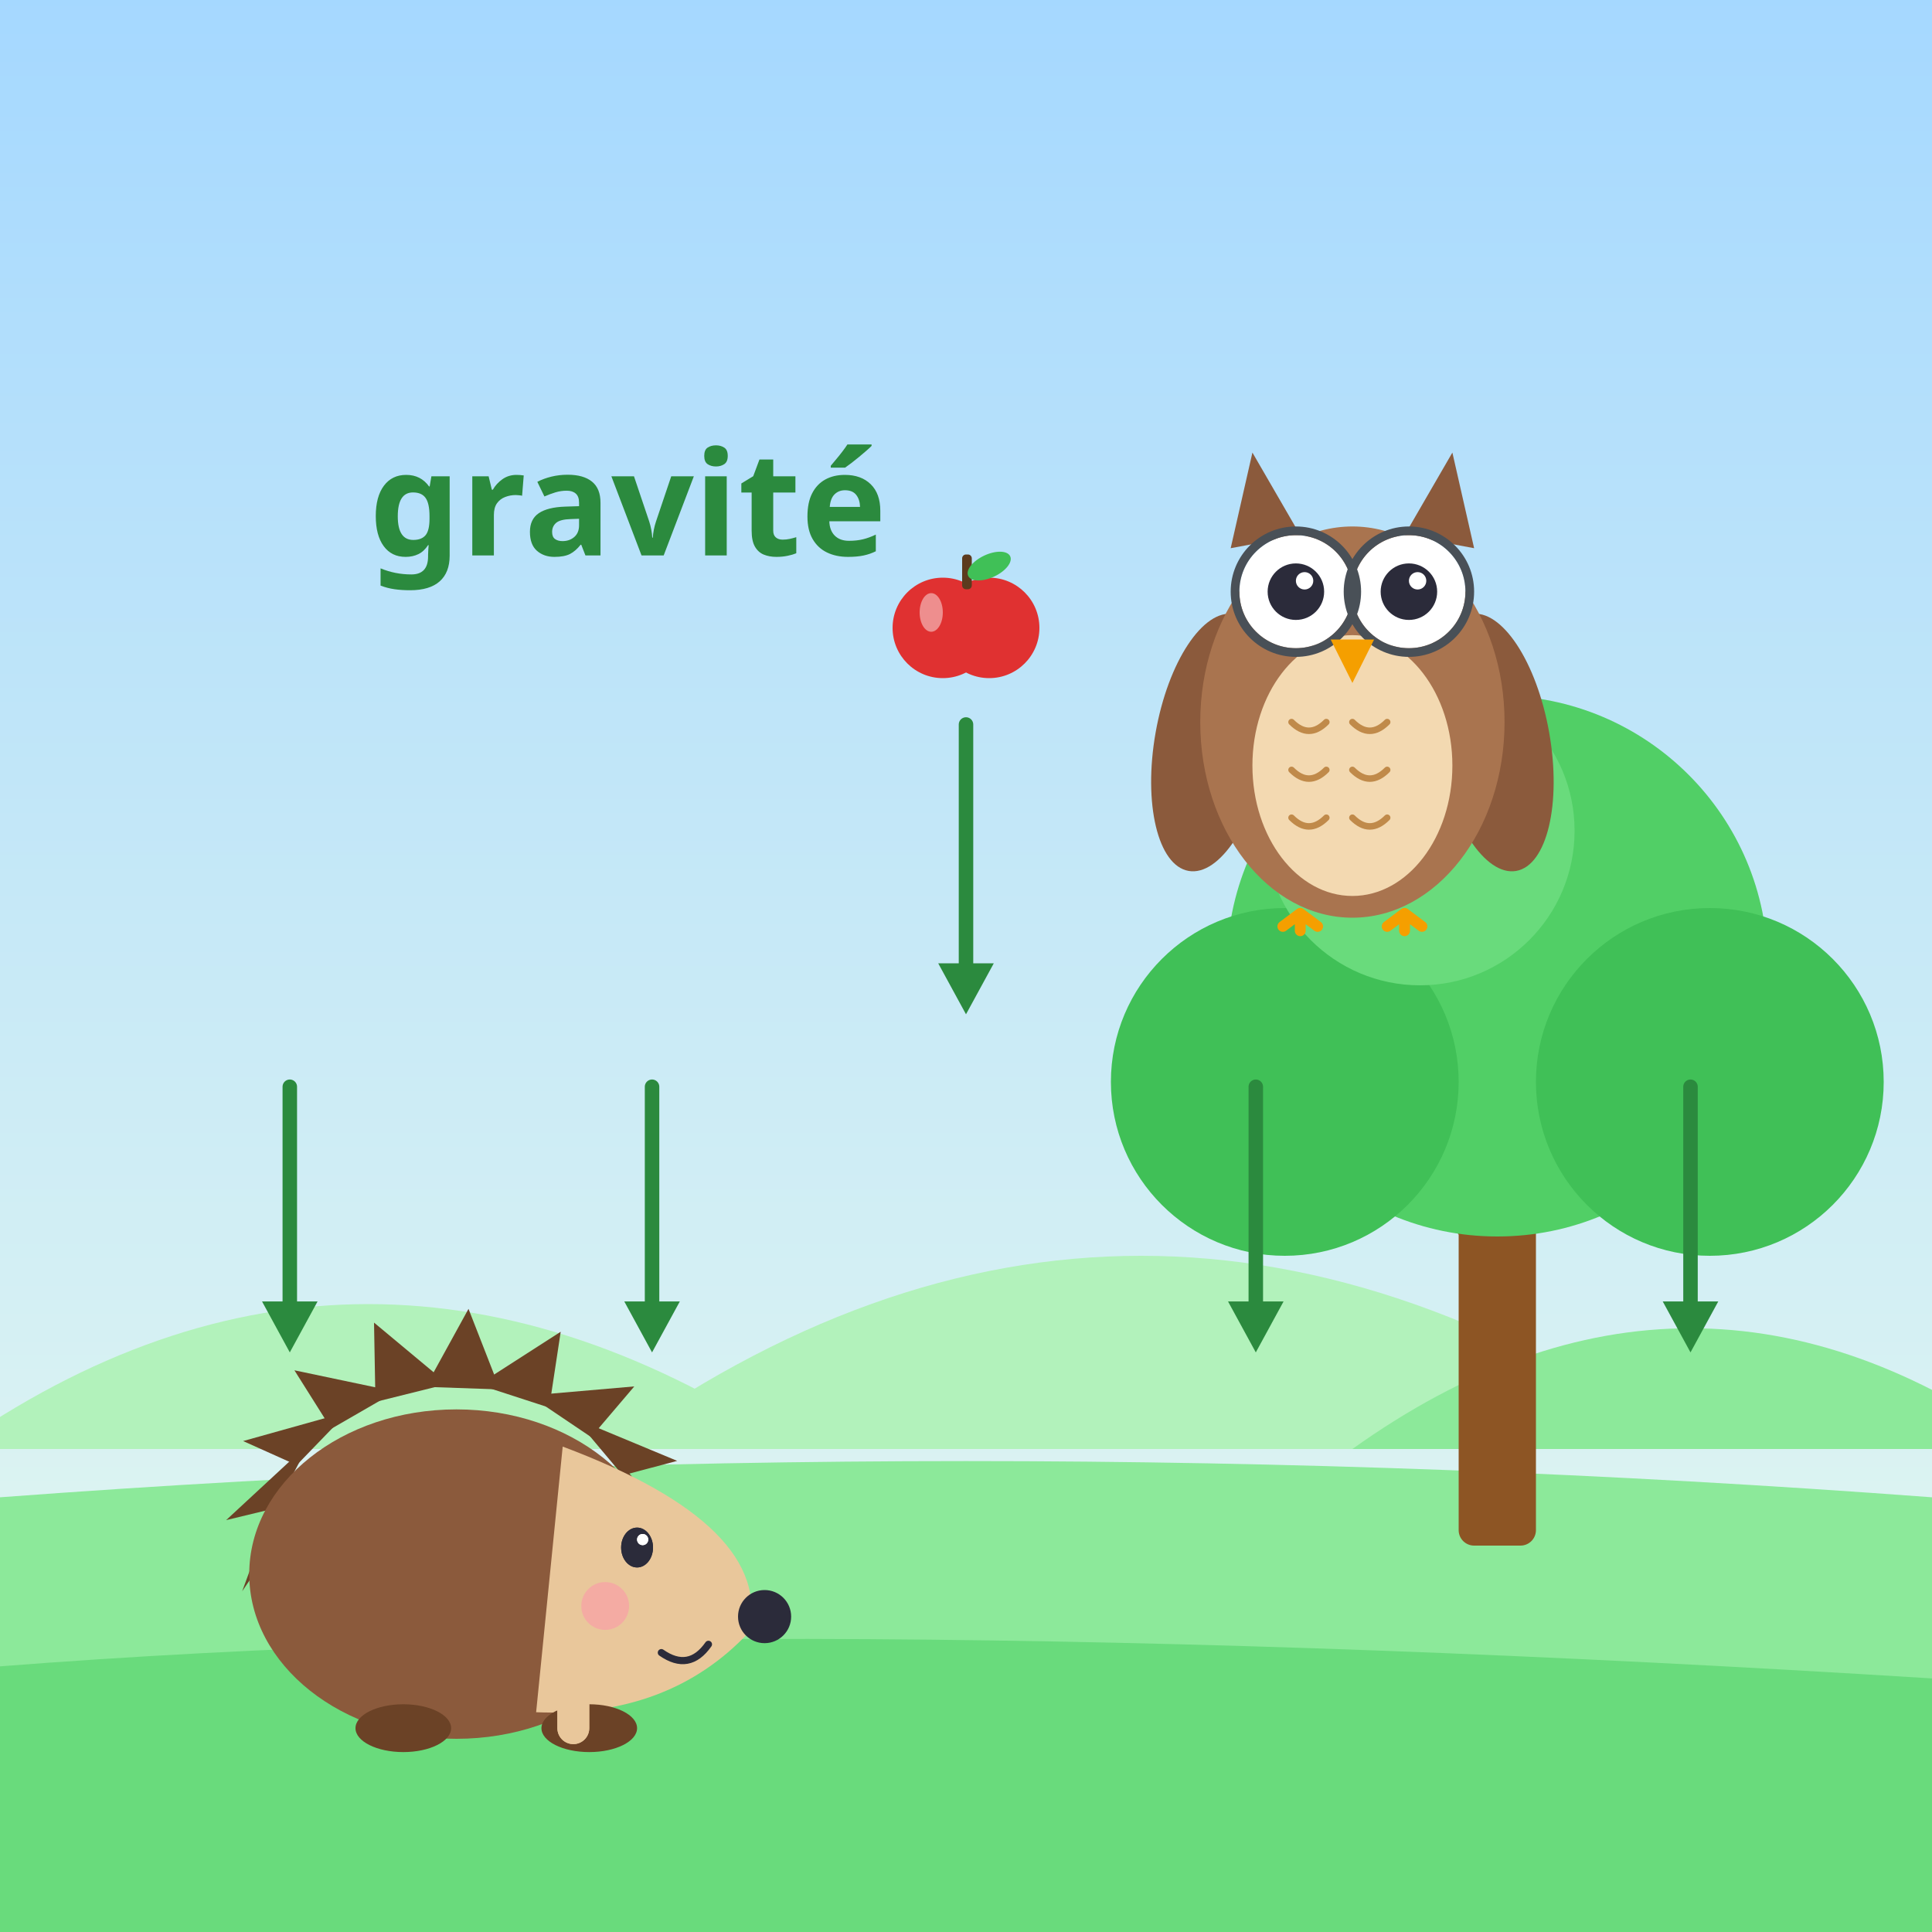
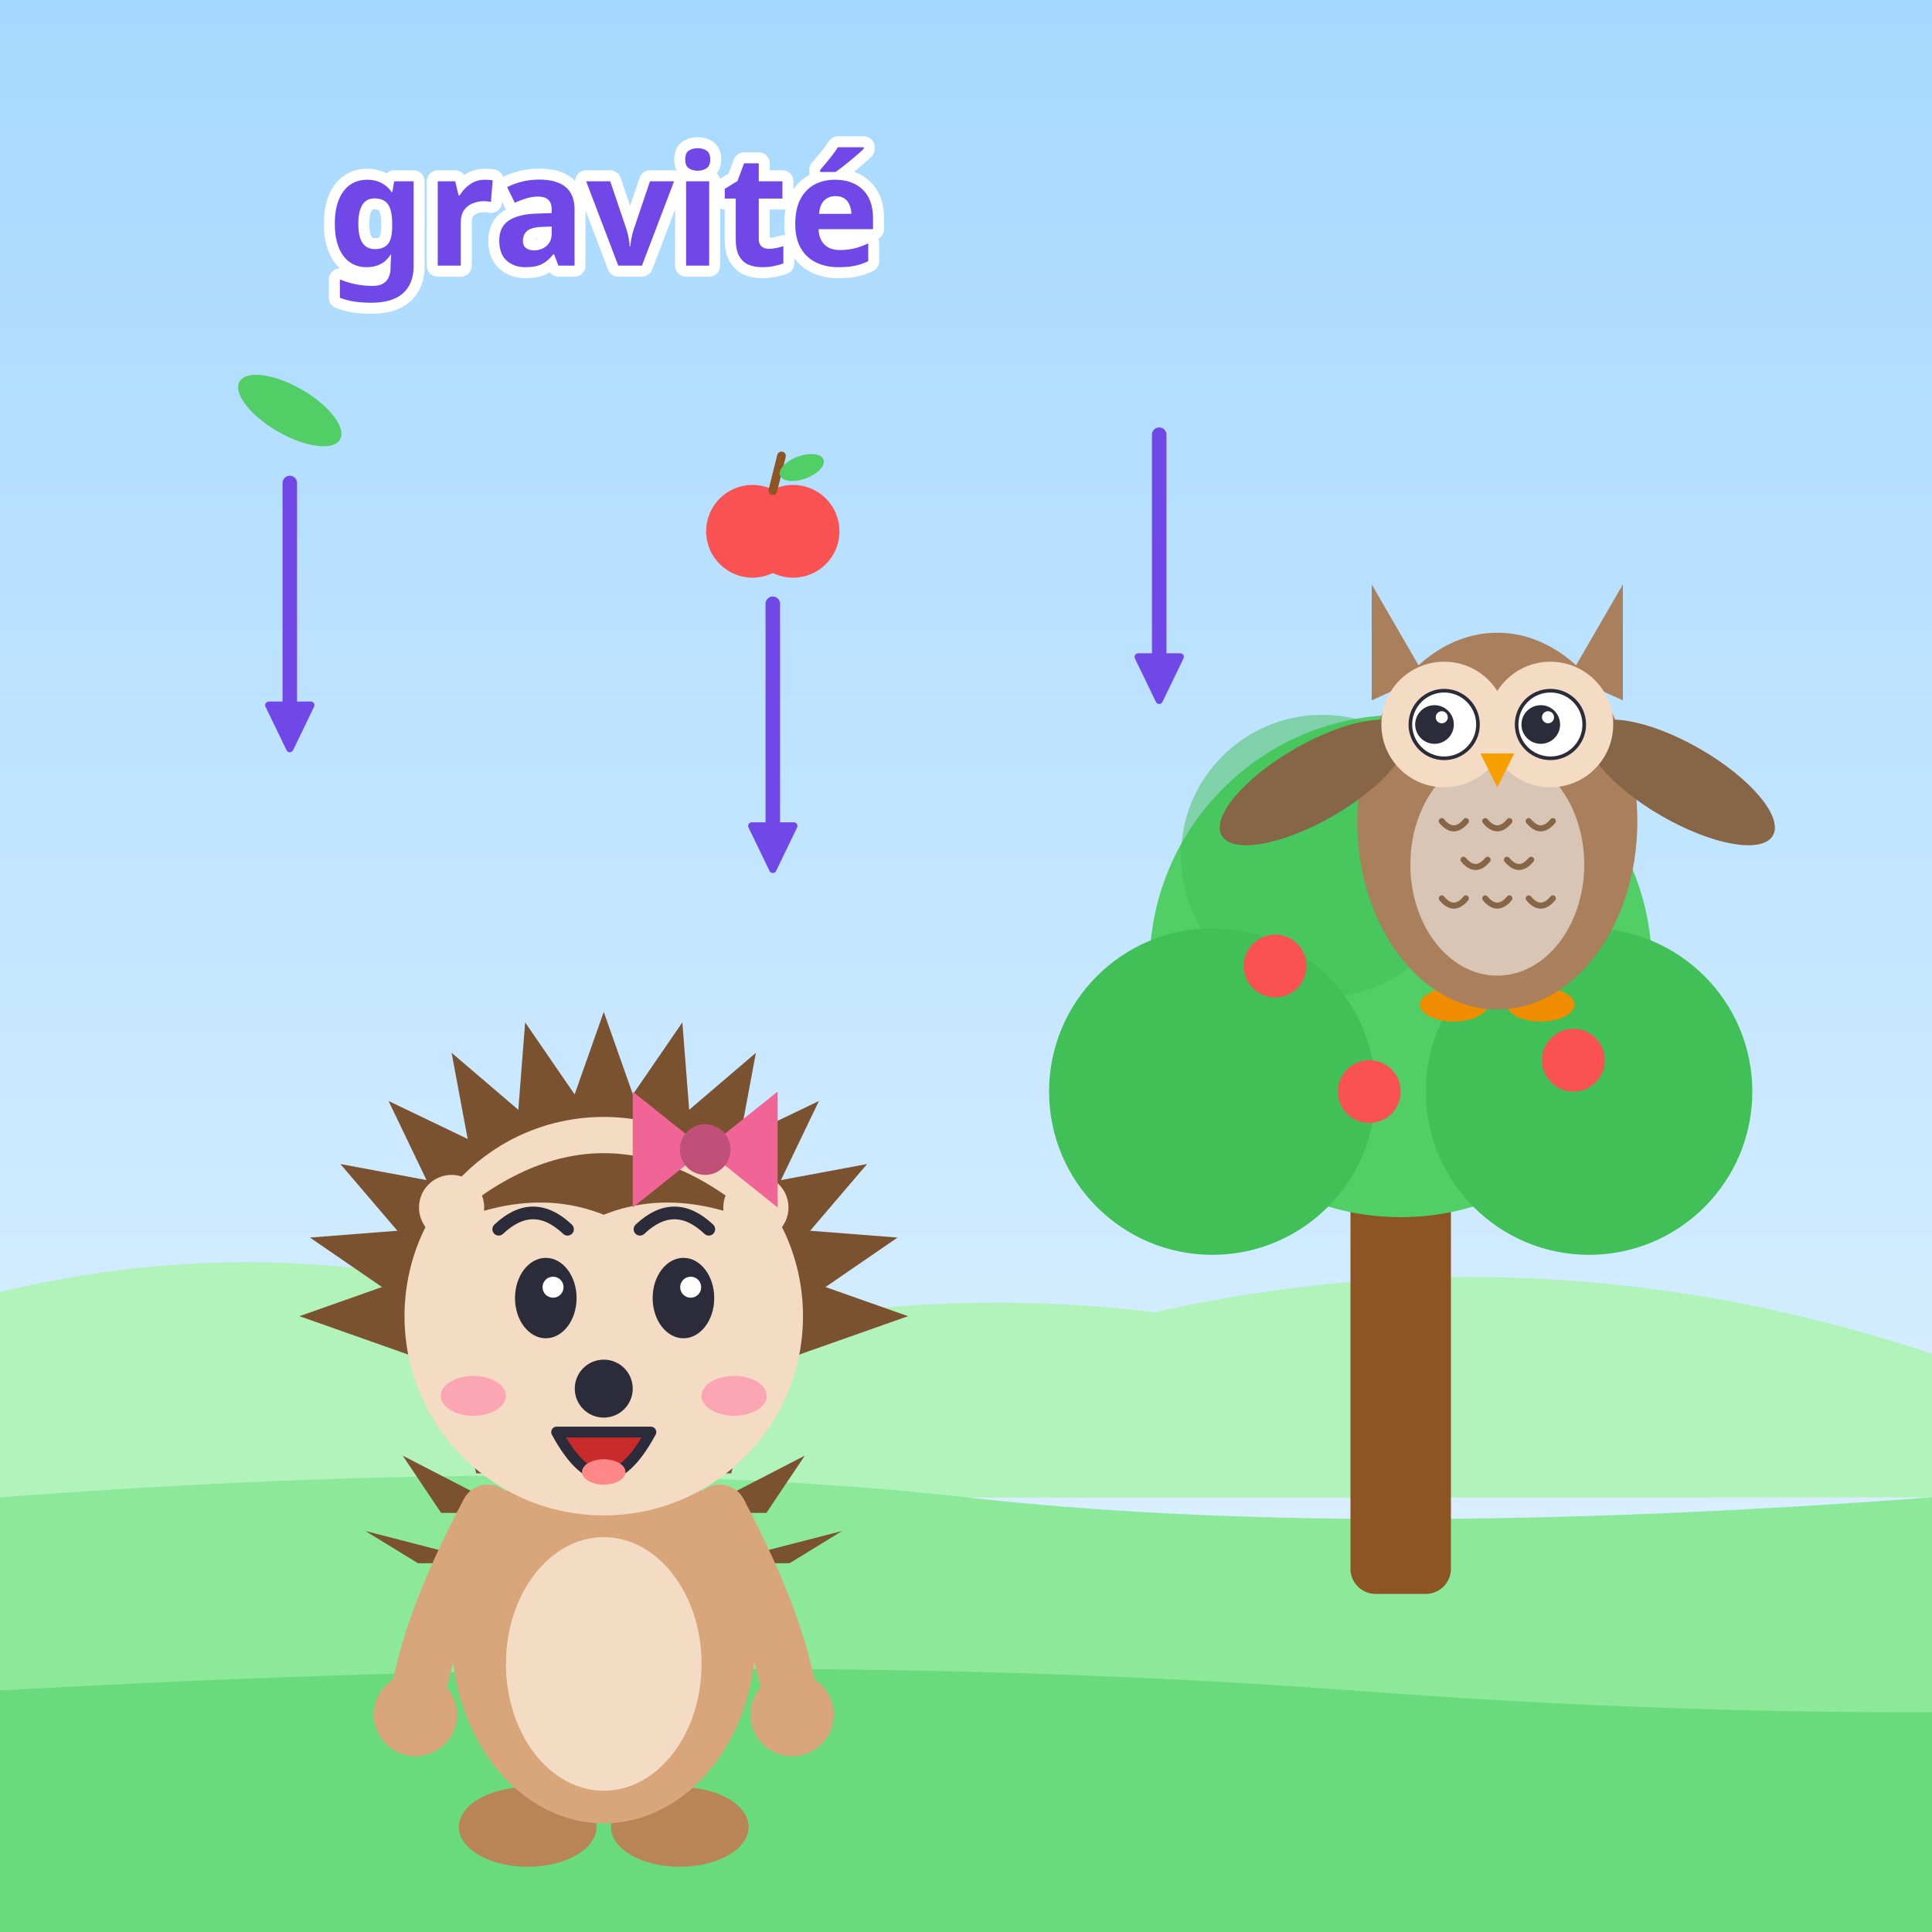
<svg xmlns="http://www.w3.org/2000/svg" viewBox="0 0 800 800" width="800" height="800">
  <defs>
-     <linearGradient id="ciel" x1="0" y1="0" x2="0" y2="1">
+     <linearGradient id="d4" x1="0" y1="0" x2="0" y2="1">
      <stop offset="0" stop-color="#a5d8ff" />
-       <stop offset="1" stop-color="#ebfbee" />
+       <stop offset="1" stop-color="#e7f5ff" />
    </linearGradient>
  </defs>
-   <rect width="800" height="800" fill="url(#ciel)" />
-   <path d="M -20 600 Q 150 480 330 600 Z" fill="#b2f2bb" />
-   <path d="M 250 600 Q 470 440 700 600 Z" fill="#b2f2bb" />
-   <path d="M 560 600 Q 700 500 840 600 Z" fill="#8ce99a" />
-   <path d="M 0 620 Q 400.0 590 800 620 L 800 800 L 0 800 Z" fill="#8ce99a" />
-   <path d="M 0 690 Q 320.0 665 800 695 L 800 800 L 0 800 Z" fill="#69db7c" />
-   <g transform="translate(620 640) scale(0.8 0.8)">
-     <rect x="-20" y="-200" width="40" height="200" rx="8" fill="#8d5524" />
-     <path d="M 0 -150 L -60 -220 M 0 -170 L 60 -240" fill="none" stroke="#8d5524" stroke-width="16" stroke-linecap="round" stroke-linejoin="round" />
-     <circle cx="0" cy="-300" r="140" fill="#51cf66" />
-     <circle cx="-110" cy="-240" r="90" fill="#40c057" />
-     <circle cx="110" cy="-240" r="90" fill="#40c057" />
-     <circle cx="-40" cy="-370" r="80" fill="#69db7c" />
+   <rect x="0" y="0" width="800" height="800" fill="url(#d4)" />
+   <path d="M -184 620 Q 101.9 425.3 387.8 620 Z" fill="#b2f2bb" />
+   <path d="M 115.7 620 Q 412.5 458.8 709.2 620 Z" fill="#b2f2bb" />
+   <path d="M 283.3 620 Q 608.2 437.5 933.2 620 Z" fill="#b2f2bb" />
+   <path d="M 0 620 Q 240.0 602 400.0 620 T 800 620 L 800 800 L 0 800 Z" fill="#8ce99a" />
+   <path d="M 0 700 Q 320.0 682 560.0 700 T 1000 700 L 800 800 L 0 800 Z" fill="#69db7c" />
+   <g transform="translate(580 660) scale(1.3 1.3)">
+     <rect x="-16" y="-140" width="32" height="140" rx="8" fill="#8d5524" />
+     <circle cx="0" cy="-200" r="80" fill="#51cf66" />
+     <circle cx="-60" cy="-160" r="52" fill="#40c057" />
+     <circle cx="60" cy="-160" r="52" fill="#40c057" />
+     <circle cx="-25" cy="-235" r="45" fill="#40c057" opacity="0.5" />
+     <circle cx="-40" cy="-200" r="10" fill="#fa5252" />
+     <circle cx="35" cy="-230" r="10" fill="#fa5252" />
+     <circle cx="55" cy="-170" r="10" fill="#fa5252" />
+     <circle cx="-10" cy="-160" r="10" fill="#fa5252" />
+     <circle cx="10" cy="-265" r="10" fill="#fa5252" />
  </g>
-   <g transform="translate(560 380) scale(0.9 0.9)">
-     <g transform="translate(-58 -120) rotate(10)">
-       <ellipse cx="0" cy="40" rx="26" ry="60" fill="#8b5a3c" />
+   <g transform="translate(620 420)">
+     <ellipse cx="-18" cy="-4" rx="14" ry="7" fill="#f08c00" />
+     <ellipse cx="18" cy="-4" rx="14" ry="7" fill="#f08c00" />
+     <ellipse cx="0" cy="-80" rx="58" ry="78" fill="#a9805b" />
+     <polygon points="-30,-140 -52,-178 -52,-130" fill="#a9805b" />
+     <polygon points="30,-140 52,-178 52,-130" fill="#a9805b" />
+     <ellipse cx="0" cy="-62" rx="36" ry="46" fill="#d8c5b5" />
+     <path d="M -23 -80 Q -18 -74 -13 -80" fill="none" stroke="#876648" stroke-width="2.5" stroke-linecap="round" stroke-linejoin="round" />
+     <path d="M -5 -80 Q 0 -74 5 -80" fill="none" stroke="#876648" stroke-width="2.5" stroke-linecap="round" stroke-linejoin="round" />
+     <path d="M 13 -80 Q 18 -74 23 -80" fill="none" stroke="#876648" stroke-width="2.5" stroke-linecap="round" stroke-linejoin="round" />
+     <path d="M -14 -64 Q -9 -58 -4 -64" fill="none" stroke="#876648" stroke-width="2.5" stroke-linecap="round" stroke-linejoin="round" />
+     <path d="M 4 -64 Q 9 -58 14 -64" fill="none" stroke="#876648" stroke-width="2.5" stroke-linecap="round" stroke-linejoin="round" />
+     <path d="M -23 -48 Q -18 -42 -13 -48" fill="none" stroke="#876648" stroke-width="2.5" stroke-linecap="round" stroke-linejoin="round" />
+     <path d="M -5 -48 Q 0 -42 5 -48" fill="none" stroke="#876648" stroke-width="2.5" stroke-linecap="round" stroke-linejoin="round" />
+     <path d="M 13 -48 Q 18 -42 23 -48" fill="none" stroke="#876648" stroke-width="2.5" stroke-linecap="round" stroke-linejoin="round" />
+     <ellipse cx="-76" cy="-96" rx="16" ry="44" fill="#876648" transform="rotate(60 -76 -96)" />
+     <ellipse cx="76" cy="-96" rx="16" ry="44" fill="#876648" transform="rotate(-60 76 -96)" />
+     <circle cx="-22" cy="-120" r="26" fill="#f3dcc3" />
+     <circle cx="22" cy="-120" r="26" fill="#f3dcc3" />
+     <circle cx="-22" cy="-120" r="14" fill="#fff" stroke="#2b2b3a" stroke-width="1.5" />
+     <circle cx="-26" cy="-120" r="8" fill="#2b2b3a" />
+     <circle cx="-23" cy="-123" r="2.5" fill="#fff" />
+     <circle cx="22" cy="-120" r="14" fill="#fff" stroke="#2b2b3a" stroke-width="1.5" />
+     <circle cx="18" cy="-120" r="8" fill="#2b2b3a" />
+     <circle cx="21" cy="-123" r="2.5" fill="#fff" />
+     <polygon points="-7,-108 7,-108 0,-94" fill="#f59f00" />
+   </g>
+   <g transform="translate(250 770) scale(1.5 1.5)">
+     <polygon points="-51.3,-81.8 -65.8,-90.7 -31.3,-81.8" fill="#7a5230" />
+     <polygon points="-44.9,-95.7 -55.5,-111.5 -24.9,-95.7" fill="#7a5230" />
+     <polygon points="-35.2,-106.6 -40.2,-127.9 -15.2,-106.6" fill="#7a5230" />
+     <polygon points="15.2,-106.6 40.2,-127.9 35.2,-106.6" fill="#7a5230" />
+     <polygon points="24.9,-95.7 55.5,-111.5 44.9,-95.7" fill="#7a5230" />
+     <polygon points="31.3,-81.8 65.8,-90.7 51.3,-81.8" fill="#7a5230" />
+     <ellipse cx="-21" cy="-9" rx="19" ry="11" fill="#b98556" />
+     <ellipse cx="21" cy="-9" rx="19" ry="11" fill="#b98556" />
+     <ellipse cx="0" cy="-62" rx="42" ry="52" fill="#d9a57b" />
+     <ellipse cx="0" cy="-54" rx="27" ry="35" fill="#f3dcc3" />
+     <path d="M -32 -96 Q -50 -62 -52 -40" fill="none" stroke="#d9a57b" stroke-width="15" stroke-linecap="round" stroke-linejoin="round" />
+     <path d="M 32 -96 Q 50 -62 52 -40" fill="none" stroke="#d9a57b" stroke-width="15" stroke-linecap="round" stroke-linejoin="round" />
+     <circle cx="-52" cy="-40" r="11.5" fill="#d9a57b" />
+     <circle cx="52" cy="-40" r="11.5" fill="#d9a57b" />
+     <g>
+       <polygon points="-50,-162 -84,-150 -50,-138" fill="#7a5230" />
+       <polygon points="-45.2,-174.5 -81.1,-171.7 -51.4,-151.3" fill="#7a5230" />
+       <polygon points="-37.3,-185.4 -72.7,-192 -49.3,-164.6" fill="#7a5230" />
+       <polygon points="-26.9,-193.8 -59.4,-209.4 -43.8,-176.9" fill="#7a5230" />
+       <polygon points="-14.6,-199.3 -42,-222.7 -35.4,-187.3" fill="#7a5230" />
+       <polygon points="-1.3,-201.4 -21.7,-231.1 -24.5,-195.2" fill="#7a5230" />
+       <polygon points="12,-200 0,-234 -12,-200" fill="#7a5230" />
+       <polygon points="24.5,-195.2 21.7,-231.1 1.3,-201.4" fill="#7a5230" />
+       <polygon points="35.4,-187.3 42,-222.7 14.6,-199.3" fill="#7a5230" />
+       <polygon points="43.8,-176.9 59.4,-209.4 26.9,-193.8" fill="#7a5230" />
+       <polygon points="49.3,-164.6 72.7,-192 37.3,-185.4" fill="#7a5230" />
+       <polygon points="51.4,-151.3 81.1,-171.7 45.2,-174.5" fill="#7a5230" />
+       <polygon points="50,-138 84,-150 50,-162" fill="#7a5230" />
+       <circle cx="0" cy="-150" r="55" fill="#f3dcc3" />
+       <path d="M -44 -175 Q 0 -215 44 -175 Q 20 -186 0 -178 Q -20 -186 -44 -175 Z" fill="#7a5230" />
+       <circle cx="-42" cy="-180" r="9" fill="#f3dcc3" />
+       <circle cx="42" cy="-180" r="9" fill="#f3dcc3" />
+       <ellipse cx="-36" cy="-128" rx="9" ry="5.5" fill="#ff8fab" opacity="0.7" />
+       <ellipse cx="36" cy="-128" rx="9" ry="5.5" fill="#ff8fab" opacity="0.7" />
+       <ellipse cx="-16" cy="-155" rx="8.5" ry="11.1" fill="#2b2b3a" />
+       <circle cx="-14" cy="-158" r="2.9" fill="#fff" />
+       <ellipse cx="22" cy="-155" rx="8.5" ry="11.1" fill="#2b2b3a" />
+       <circle cx="24" cy="-158" r="2.9" fill="#fff" />
+       <path d="M -29 -174 Q -19.5 -183 -10 -174" fill="none" stroke="#2b2b3a" stroke-width="3.5" stroke-linecap="round" stroke-linejoin="round" />
+       <path d="M 29 -174 Q 19.5 -183 10 -174" fill="none" stroke="#2b2b3a" stroke-width="3.5" stroke-linecap="round" stroke-linejoin="round" />
+       <circle cx="0" cy="-130" r="8" fill="#2b2b3a" />
+       <path d="M -13 -118 Q 0 -94 13 -118 Z" fill="#c92a2a" stroke="#2b2b3a" stroke-width="3" stroke-linecap="round" stroke-linejoin="round" />
+       <ellipse cx="0" cy="-107" rx="6" ry="3.5" fill="#ff8787" />
+       <g>
+         <polygon points="28,-196 8,-212 8,-180" fill="#f06595" />
+         <polygon points="28,-196 48,-212 48,-180" fill="#f06595" />
+         <circle cx="28" cy="-196" r="7" fill="#c05077" />
+       </g>
    </g>
-     <g transform="translate(58 -120) rotate(-10)">
-       <ellipse cx="0" cy="40" rx="26" ry="60" fill="#8b5a3c" />
-     </g>
-     <ellipse cx="0" cy="-90" rx="70" ry="90" fill="#a9744f" />
-     <ellipse cx="0" cy="-70" rx="46" ry="60" fill="#f3d9b1" />
-     <path d="M -28 -90 q 8 8 16 0" fill="none" stroke="#c08a4a" stroke-width="3" stroke-linecap="round" stroke-linejoin="round" />
-     <path d="M 0 -90 q 8 8 16 0" fill="none" stroke="#c08a4a" stroke-width="3" stroke-linecap="round" stroke-linejoin="round" />
-     <path d="M -28 -68 q 8 8 16 0" fill="none" stroke="#c08a4a" stroke-width="3" stroke-linecap="round" stroke-linejoin="round" />
-     <path d="M 0 -68 q 8 8 16 0" fill="none" stroke="#c08a4a" stroke-width="3" stroke-linecap="round" stroke-linejoin="round" />
-     <path d="M -28 -46 q 8 8 16 0" fill="none" stroke="#c08a4a" stroke-width="3" stroke-linecap="round" stroke-linejoin="round" />
-     <path d="M 0 -46 q 8 8 16 0" fill="none" stroke="#c08a4a" stroke-width="3" stroke-linecap="round" stroke-linejoin="round" />
-     <polygon points="-56,-170 -46,-214 -24,-176" fill="#8b5a3c" />
-     <polygon points="56,-170 46,-214 24,-176" fill="#8b5a3c" />
-     <circle cx="-26" cy="-150" r="26" fill="#fff" />
-     <circle cx="26" cy="-150" r="26" fill="#fff" />
-     <circle cx="-26" cy="-150" r="13" fill="#2b2b3a" />
-     <circle cx="26" cy="-150" r="13" fill="#2b2b3a" />
-     <circle cx="-22" cy="-155" r="4" fill="#fff" />
-     <circle cx="30" cy="-155" r="4" fill="#fff" />
-     <circle cx="-26" cy="-150" r="28" fill="none" stroke="#495057" stroke-width="4" />
-     <circle cx="26" cy="-150" r="28" fill="none" stroke="#495057" stroke-width="4" />
-     <polygon points="-10,-128 10,-128 0,-108" fill="#f59f00" />
-     <path d="M -24 -2 l -8 6 M -24 -2 l 0 8 M -24 -2 l 8 6 M 24 -2 l -8 6 M 24 -2 l 0 8 M 24 -2 l 8 6" fill="none" stroke="#f59f00" stroke-width="5" stroke-linecap="round" stroke-linejoin="round" />
  </g>
-   <g transform="translate(200 720) scale(1.1 1.1)">
-     <polygon points="-89.8,-48.8 -61.8,-48.8 -104,-38.5" fill="#6b4226" transform="rotate(-110 -75.8 -48.8)" />
-     <polygon points="-93.8,-65.7 -65.8,-65.7 -109.8,-63.6" fill="#6b4226" transform="rotate(-94 -79.8 -65.7)" />
-     <polygon points="-92.5,-82.9 -64.5,-82.9 -107.8,-89.1" fill="#6b4226" transform="rotate(-78 -78.5 -82.9)" />
-     <polygon points="-85.8,-99.1 -57.8,-99.1 -98.3,-113.2" fill="#6b4226" transform="rotate(-62 -71.8 -99.1)" />
-     <polygon points="-74.4,-113.1 -46.4,-113.1 -81.9,-133.9" fill="#6b4226" transform="rotate(-46 -60.4 -113.1)" />
-     <polygon points="-59,-123.7 -31,-123.7 -60,-149.7" fill="#6b4226" transform="rotate(-30 -45 -123.7)" />
-     <polygon points="-40.9,-130.2 -12.9,-130.2 -34.2,-159.3" fill="#6b4226" transform="rotate(-14 -26.9 -130.2)" />
-     <polygon points="-21.6,-132 6.4,-132 -6.5,-161.9" fill="#6b4226" transform="rotate(2 -7.6 -132)" />
-     <polygon points="-2.4,-129 25.6,-129 20.9,-157.5" fill="#6b4226" transform="rotate(18 11.6 -129)" />
-     <polygon points="15.1,-121.4 43.1,-121.4 45.9,-146.3" fill="#6b4226" transform="rotate(34 29.1 -121.4)" />
-     <polygon points="29.6,-109.9 57.6,-109.9 66.6,-129.1" fill="#6b4226" transform="rotate(50 43.6 -109.9)" />
-     <polygon points="39.9,-95.2 67.9,-95.2 81.4,-107.4" fill="#6b4226" transform="rotate(66 53.9 -95.2)" />
-     <polygon points="45.3,-78.6 73.3,-78.6 89,-82.8" fill="#6b4226" transform="rotate(82 59.3 -78.6)" />
-     <ellipse cx="-10" cy="-62" rx="78" ry="62" fill="#8b5a3c" />
-     <path d="M 30 -110 Q 110 -80 100 -40 Q 70 -8 20 -10 Z" fill="#e9c79b" />
-     <circle cx="106" cy="-46" r="10" fill="#2b2b3a" />
-     <ellipse cx="-30" cy="-4" rx="18" ry="9" fill="#6b4226" />
-     <ellipse cx="40" cy="-4" rx="18" ry="9" fill="#6b4226" />
-     <g transform="translate(58 -72)">
-       <ellipse cx="0" cy="0" rx="6" ry="7.5" fill="#2b2b3a" />
-       <ellipse cx="0" cy="0" rx="6" ry="7.5" fill="#2b2b3a" />
-       <circle cx="2.1" cy="-3" r="2.1" fill="#fff" />
-       <circle cx="2.1" cy="-3" r="2.1" fill="#fff" />
-     </g>
-     <circle cx="46" cy="-50" r="9" fill="#ff8fab" opacity="0.5" />
-     <g transform="translate(76 -34) rotate(-10)">
-       <path d="M -9 0 Q 0 9 9 0" fill="none" stroke="#2b2b3a" stroke-width="2.7" stroke-linecap="round" stroke-linejoin="round" />
-     </g>
-     <line x1="34" y1="-40" x2="34" y2="-4" stroke="#e9c79b" stroke-width="12" stroke-linecap="round" />
-     <line x1="34" y1="-40" x2="34" y2="-4" stroke="#e9c79b" stroke-width="12" stroke-linecap="round" />
+   <g>
+     <line x1="120" y1="200" x2="120" y2="294" stroke="#7048e8" stroke-width="6" stroke-linecap="round" />
+     <polygon points="120,310 111.3,292 128.7,292" fill="#7048e8" stroke="#7048e8" stroke-width="3" stroke-linejoin="round" />
  </g>
-   <line x1="120" y1="450" x2="120" y2="545.6" stroke="#2b8a3e" stroke-width="6" stroke-linecap="round" />
-   <polygon points="120,560 108.5,538.9 131.5,538.9" fill="#2b8a3e" />
-   <line x1="270" y1="450" x2="270" y2="545.6" stroke="#2b8a3e" stroke-width="6" stroke-linecap="round" />
-   <polygon points="270,560 258.5,538.9 281.5,538.9" fill="#2b8a3e" />
-   <line x1="400" y1="300" x2="400" y2="405.6" stroke="#2b8a3e" stroke-width="6" stroke-linecap="round" />
-   <polygon points="400,420 388.5,398.9 411.5,398.9" fill="#2b8a3e" />
-   <line x1="520" y1="450" x2="520" y2="545.6" stroke="#2b8a3e" stroke-width="6" stroke-linecap="round" />
-   <polygon points="520,560 508.5,538.9 531.5,538.9" fill="#2b8a3e" />
-   <line x1="700" y1="450" x2="700" y2="545.6" stroke="#2b8a3e" stroke-width="6" stroke-linecap="round" />
-   <polygon points="700,560 688.5,538.9 711.5,538.9" fill="#2b8a3e" />
-   <g transform="translate(400 260) scale(0.8 0.8)">
-     <circle cx="-12" cy="0" r="26" fill="#e03131" />
-     <circle cx="12" cy="0" r="26" fill="#e03131" />
-     <rect x="-2" y="-38" width="5" height="18" rx="2" fill="#5c3b1e" />
-     <ellipse cx="12" cy="-32" rx="12" ry="6" fill="#40c057" transform="rotate(-25 12 -32)" />
-     <ellipse cx="-18" cy="-8" rx="6" ry="10" fill="#fff" opacity="0.45" />
+   <g>
+     <line x1="320" y1="250" x2="320" y2="344" stroke="#7048e8" stroke-width="6" stroke-linecap="round" />
+     <polygon points="320,360 311.3,342 328.7,342" fill="#7048e8" stroke="#7048e8" stroke-width="3" stroke-linejoin="round" />
  </g>
-   <text x="260" y="230" font-family="Fredoka, Andika, sans-serif" font-weight="700" font-size="60" text-anchor="middle" fill="#2b8a3e">gravité</text>
+   <g>
+     <line x1="480" y1="180" x2="480" y2="274" stroke="#7048e8" stroke-width="6" stroke-linecap="round" />
+     <polygon points="480,290 471.3,272 488.7,272" fill="#7048e8" stroke="#7048e8" stroke-width="3" stroke-linejoin="round" />
+   </g>
+   <g transform="translate(120 170)">
+     <ellipse cx="0" cy="0" rx="24" ry="10" fill="#51cf66" transform="rotate(30 0 0)" />
+   </g>
+   <g transform="translate(320 220) scale(1.2 1.2)">
+     <circle cx="-7" cy="0" r="16" fill="#fa5252" />
+     <circle cx="7" cy="0" r="16" fill="#fa5252" />
+     <line x1="0" y1="-14" x2="3" y2="-26" stroke="#8d5524" stroke-width="3" stroke-linecap="round" />
+     <ellipse cx="10" cy="-22" rx="8" ry="4" fill="#51cf66" transform="rotate(-20 10 -22)" />
+   </g>
+   <text x="250" y="110" font-family="Fredoka, Andika, sans-serif" font-weight="700" font-size="64" text-anchor="middle" fill="#7048e8" stroke="#fff" stroke-width="9.1" stroke-linejoin="round" paint-order="stroke">gravité</text>
</svg>
